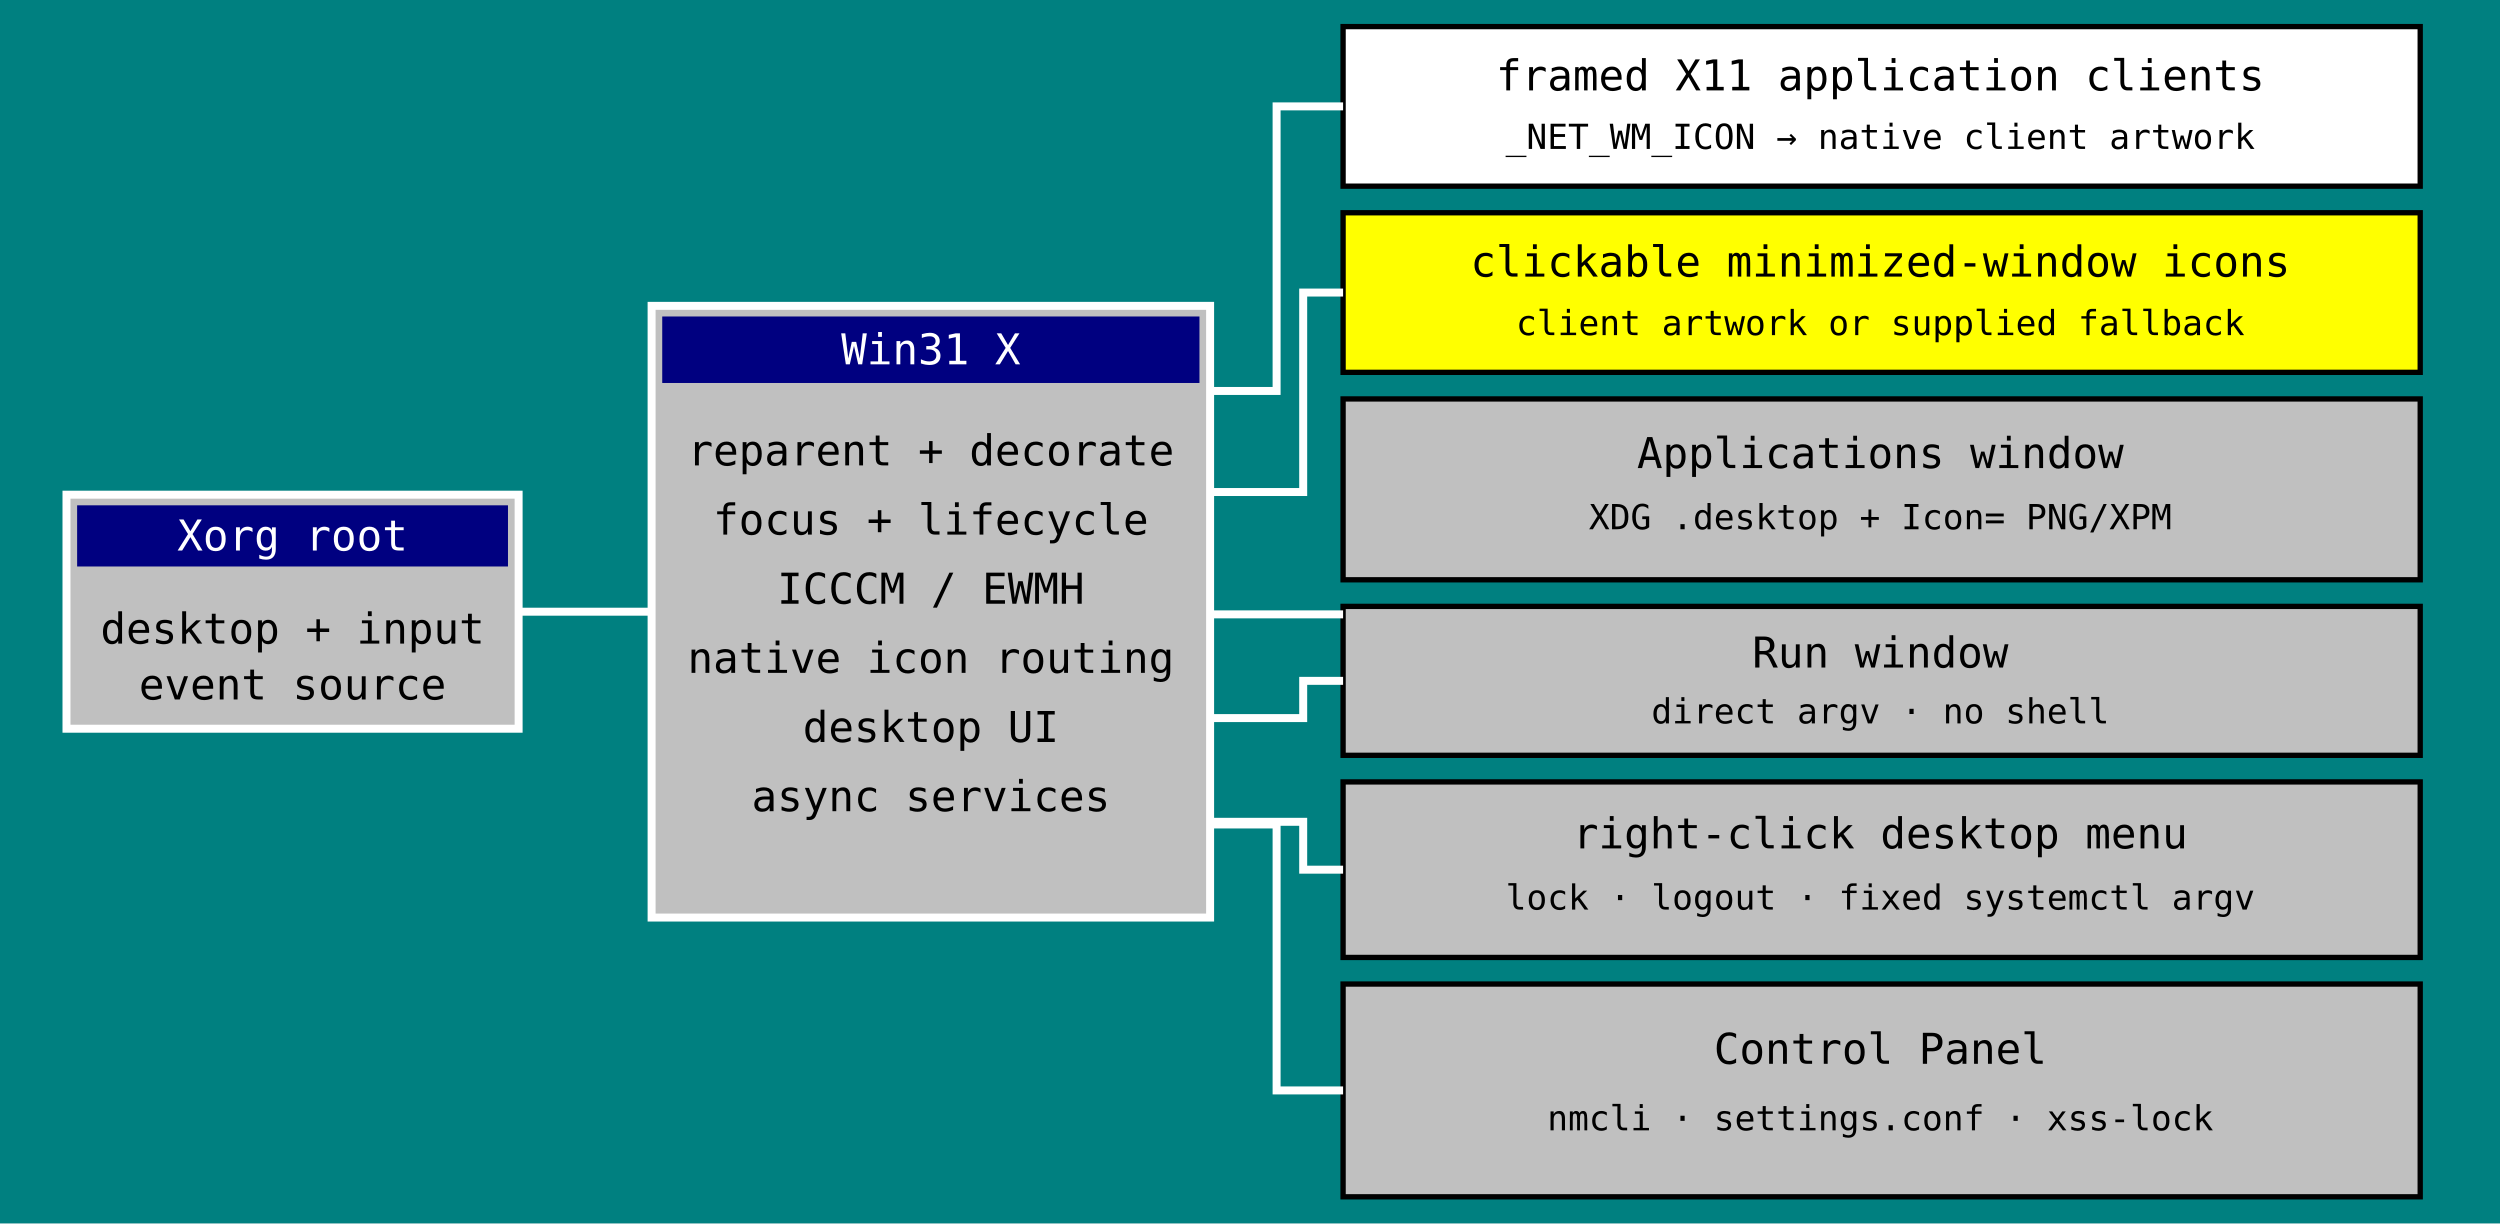
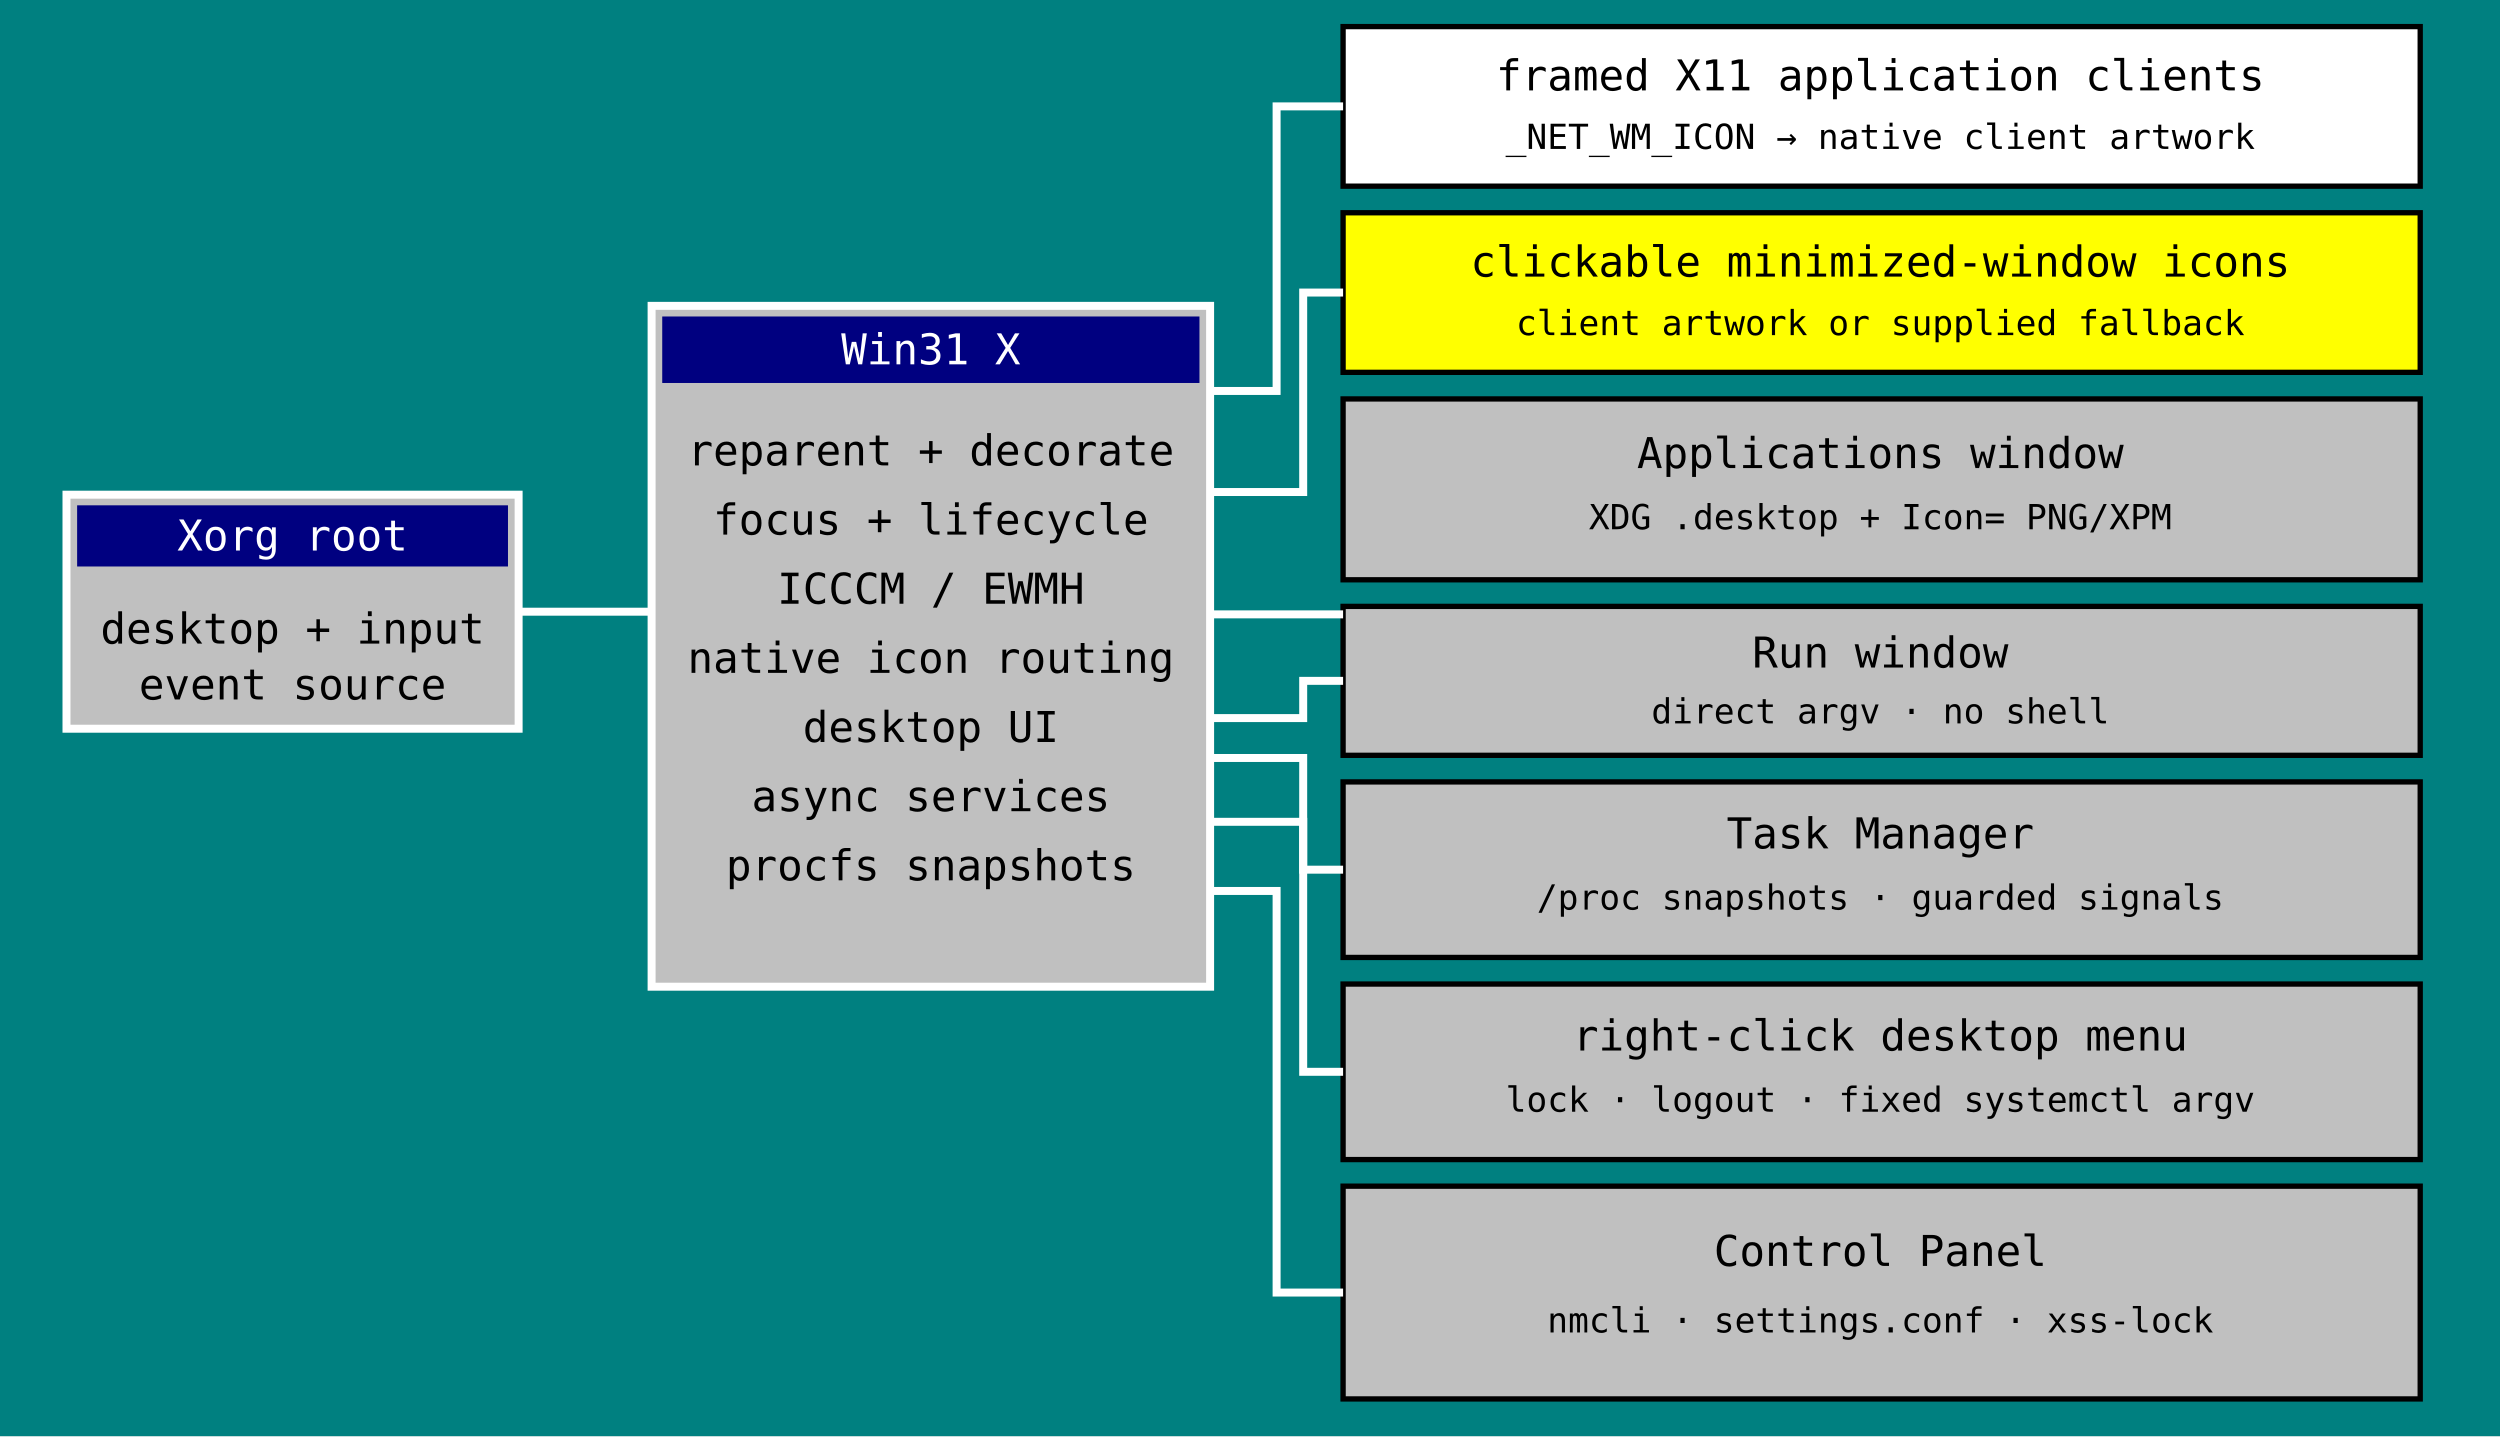
- <svg xmlns="http://www.w3.org/2000/svg" width="940" height="460" viewBox="0 0 940 460" role="img" aria-labelledby="title desc">
-   <rect width="940" height="460" fill="#008080" />
+ <svg xmlns="http://www.w3.org/2000/svg" width="940" height="540" viewBox="0 0 940 540" role="img" aria-labelledby="title desc">
+   <rect width="940" height="540" fill="#008080" />
  <g font-family="monospace" font-size="16" text-anchor="middle">
    <rect x="25" y="186" width="170" height="88" fill="#c0c0c0" stroke="#fff" stroke-width="3" />
    <rect x="29" y="190" width="162" height="23" fill="#000080" />
    <text x="110" y="207" fill="#fff">Xorg root</text>
    <text x="110" y="242" fill="#000">desktop + input</text>
    <text x="110" y="263" fill="#000">event source</text>
-     <rect x="245" y="115" width="210" height="230" fill="#c0c0c0" stroke="#fff" stroke-width="3" />
+     <rect x="245" y="115" width="210" height="256" fill="#c0c0c0" stroke="#fff" stroke-width="3" />
    <rect x="249" y="119" width="202" height="25" fill="#000080" />
    <text x="350" y="137" fill="#fff">Win31 X</text>
    <text x="350" y="175" fill="#000">reparent + decorate</text>
    <text x="350" y="201" fill="#000">focus + lifecycle</text>
    <text x="350" y="227" fill="#000">ICCCM / EWMH</text>
    <text x="350" y="253" fill="#000">native icon routing</text>
    <text x="350" y="279" fill="#000">desktop UI</text>
    <text x="350" y="305" fill="#000">async services</text>
+     <text x="350" y="331" fill="#000">procfs snapshots</text>
    <rect x="505" y="10" width="405" height="60" fill="#fff" stroke="#000" stroke-width="2" />
    <text x="707" y="34" fill="#000">framed X11 application clients</text>
    <text x="707" y="56" fill="#000" font-size="13">_NET_WM_ICON → native client artwork</text>
    <rect x="505" y="80" width="405" height="60" fill="#ffff00" stroke="#000" stroke-width="2" />
    <text x="707" y="104" fill="#000">clickable minimized-window icons</text>
    <text x="707" y="126" fill="#000" font-size="13">client artwork or supplied fallback</text>
    <rect x="505" y="150" width="405" height="68" fill="#c0c0c0" stroke="#000" stroke-width="2" />
    <text x="707" y="176" fill="#000">Applications window</text>
    <text x="707" y="199" fill="#000" font-size="13">XDG .desktop + Icon= PNG/XPM</text>
    <rect x="505" y="228" width="405" height="56" fill="#c0c0c0" stroke="#000" stroke-width="2" />
    <text x="707" y="251" fill="#000">Run window</text>
    <text x="707" y="272" fill="#000" font-size="13">direct argv · no shell</text>
    <rect x="505" y="294" width="405" height="66" fill="#c0c0c0" stroke="#000" stroke-width="2" />
-     <text x="707" y="319" fill="#000">right-click desktop menu</text>
-     <text x="707" y="342" fill="#000" font-size="13">lock · logout · fixed systemctl argv</text>
-     <rect x="505" y="370" width="405" height="80" fill="#c0c0c0" stroke="#000" stroke-width="2" />
-     <text x="707" y="400" fill="#000">Control Panel</text>
-     <text x="707" y="425" fill="#000" font-size="13">nmcli · settings.conf · xss-lock</text>
+     <text x="707" y="319" fill="#000">Task Manager</text>
+     <text x="707" y="342" fill="#000" font-size="13">/proc snapshots · guarded signals</text>
+     <rect x="505" y="370" width="405" height="66" fill="#c0c0c0" stroke="#000" stroke-width="2" />
+     <text x="707" y="395" fill="#000">right-click desktop menu</text>
+     <text x="707" y="418" fill="#000" font-size="13">lock · logout · fixed systemctl argv</text>
+     <rect x="505" y="446" width="405" height="80" fill="#c0c0c0" stroke="#000" stroke-width="2" />
+     <text x="707" y="476" fill="#000">Control Panel</text>
+     <text x="707" y="501" fill="#000" font-size="13">nmcli · settings.conf · xss-lock</text>
  </g>
  <g stroke="#fff" stroke-width="3" fill="none">
    <path d="M195 230 H245" />
    <path d="M455 147 H480 V40 H505" />
    <path d="M455 185 H490 V110 H505" />
    <path d="M455 231 H505" />
    <path d="M455 270 H490 V256 H505" />
-     <path d="M455 309 H490 V327 H505" />
-     <path d="M455 310 H480 V410 H505" />
+     <path d="M455 285 H490 V327 H505" />
+     <path d="M455 309 H490 V403 H505" />
+     <path d="M455 335 H480 V486 H505" />
  </g>
</svg>
